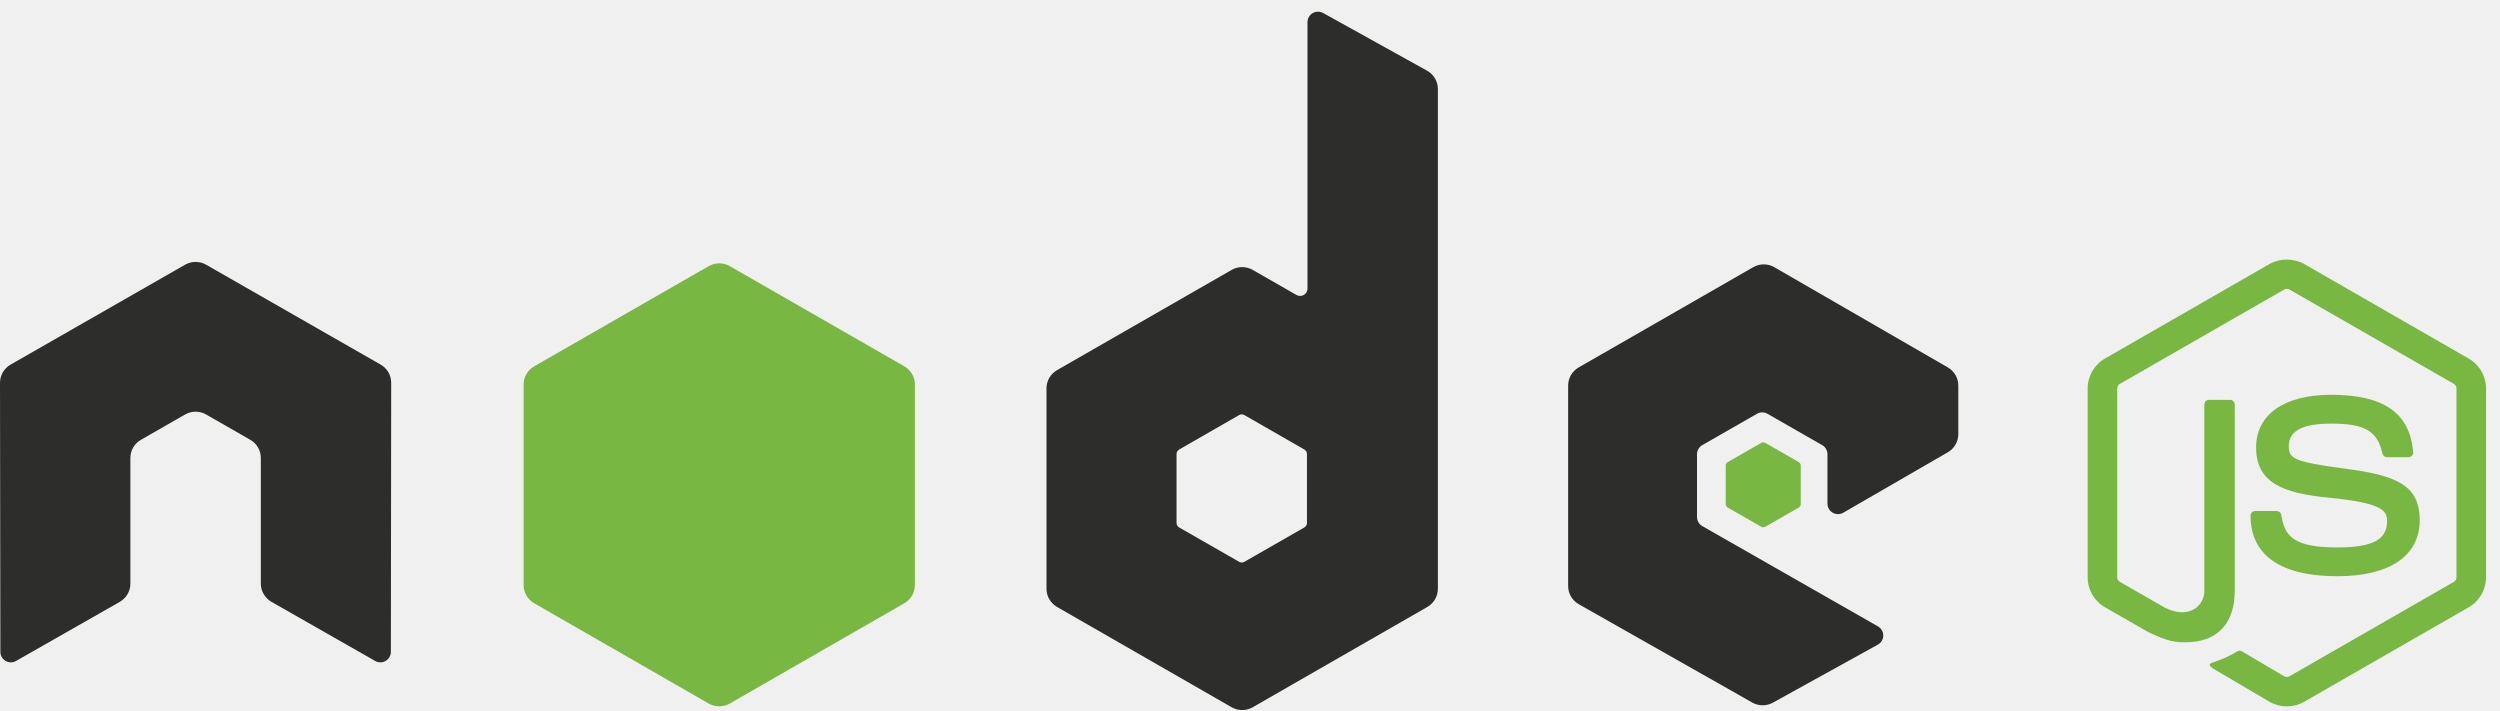
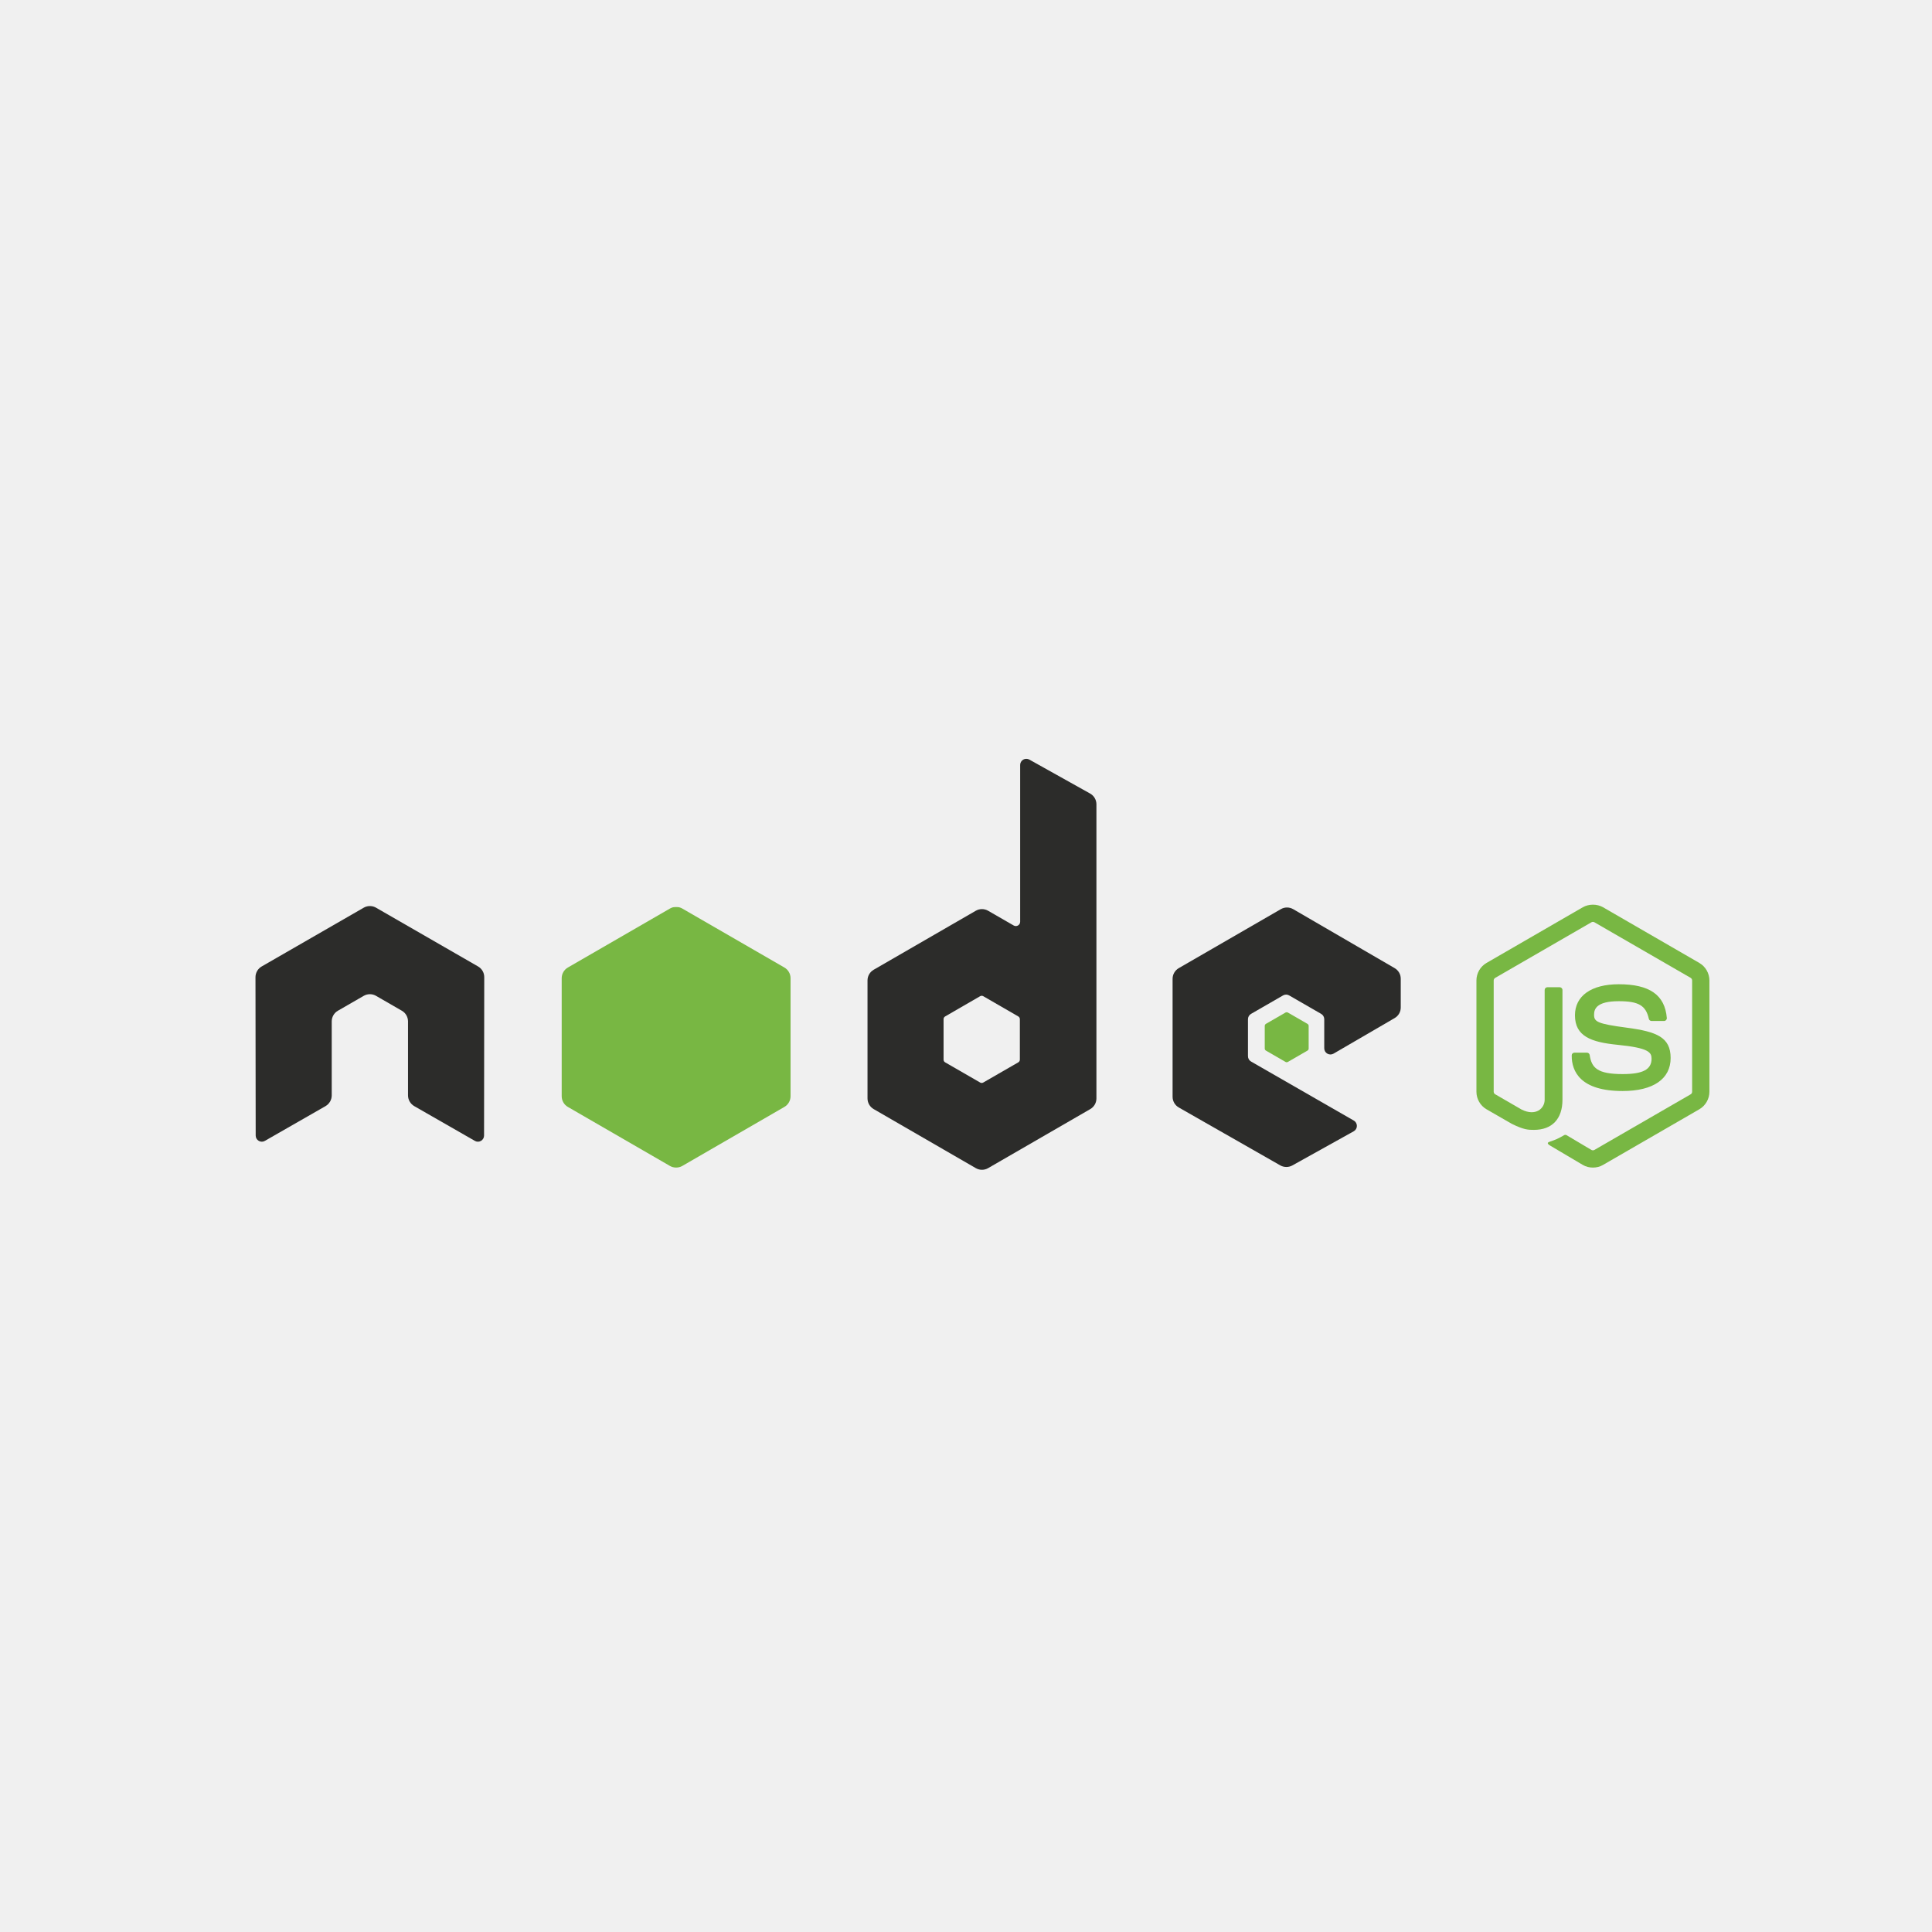
- <svg xmlns="http://www.w3.org/2000/svg" width="169px" height="48px" viewBox="0 0 169 48" version="1.1">
-   <defs />
+ <svg xmlns="http://www.w3.org/2000/svg" xmlns:xlink="http://www.w3.org/1999/xlink" width="512px" height="512px" viewBox="0 0 512 512" version="1.1">
+   <defs>
+     <path id="path-1" d="M64.336,18.972 C64.336,17.796 63.716,16.712 62.704,16.128 L35.652,0.548 C35.196,0.28 34.68,0.14 34.164,0.116 L33.884,0.116 C33.368,0.14 32.856,0.28 32.392,0.548 L5.34,16.128 C4.332,16.712 3.704,17.796 3.704,18.972 L3.76,60.928 C3.76,61.512 4.064,62.056 4.576,62.34 C5.08,62.64 5.7,62.64 6.2,62.34 L22.28,53.128 C23.292,52.524 23.912,51.456 23.912,50.292 L23.912,30.688 C23.912,29.52 24.532,28.436 25.544,27.856 L32.392,23.908 C32.9,23.616 33.456,23.472 34.028,23.472 C34.584,23.472 35.156,23.616 35.652,23.908 L42.496,27.856 C43.508,28.436 44.128,29.52 44.128,30.688 L44.128,50.292 C44.128,51.456 44.756,52.528 45.768,53.128 L61.84,62.34 C62.344,62.64 62.972,62.64 63.472,62.34 C63.968,62.056 64.284,61.512 64.284,60.928 L64.336,18.972 L64.336,18.972 Z" />
+     <path d="M42.272,80.82 C42.272,81.108 42.116,81.38 41.864,81.528 L32.572,86.884 C32.32,87.032 32.008,87.032 31.756,86.884 L22.464,81.528 C22.208,81.38 22.056,81.108 22.056,80.82 L22.056,70.08 C22.056,69.788 22.208,69.52 22.464,69.372 L31.752,64 C32.008,63.856 32.32,63.856 32.572,64 L41.864,69.372 C42.116,69.52 42.272,69.788 42.272,70.08 L42.272,80.82 L42.272,80.82 Z M44.78,1.296 C44.276,1.016 43.656,1.02 43.16,1.312 C42.66,1.608 42.352,2.144 42.352,2.724 L42.352,44.272 C42.352,44.68 42.136,45.06 41.78,45.264 C41.428,45.468 40.992,45.468 40.636,45.264 L33.86,41.36 C32.852,40.776 31.608,40.776 30.596,41.36 L3.536,56.992 C2.524,57.576 1.9,58.656 1.9,59.824 L1.9,91.092 C1.9,92.264 2.524,93.34 3.536,93.924 L30.596,109.568 C31.604,110.152 32.852,110.152 33.864,109.568 L60.928,93.924 C61.94,93.34 62.564,92.264 62.564,91.092 L62.564,13.148 C62.564,11.96 61.92,10.868 60.884,10.292 L44.78,1.296 L44.78,1.296 Z" id="path-3" />
+     <path id="path-5" d="M61.6,29.8 C62.604,29.216 63.224,28.136 63.224,26.972 L63.224,19.392 C63.224,18.228 62.604,17.152 61.596,16.564 L34.712,0.94 C33.696,0.352 32.448,0.348 31.436,0.936 L4.384,16.568 C3.372,17.152 2.748,18.232 2.748,19.4 L2.748,50.66 C2.748,51.836 3.38,52.92 4.4,53.5 L31.284,68.836 C32.276,69.4 33.492,69.404 34.488,68.852 L50.748,59.804 C51.264,59.52 51.588,58.976 51.588,58.388 C51.592,57.796 51.28,57.252 50.768,56.96 L23.548,41.32 C23.036,41.028 22.724,40.488 22.724,39.9 L22.724,30.104 C22.724,29.52 23.036,28.976 23.54,28.688 L32.016,23.8 C32.52,23.504 33.14,23.504 33.644,23.8 L42.124,28.688 C42.628,28.976 42.94,29.52 42.94,30.104 L42.94,37.812 C42.94,38.396 43.252,38.94 43.76,39.228 C44.268,39.524 44.888,39.52 45.396,39.228 L61.6,29.8 L61.6,29.8 Z" />
+     <path id="path-7" d="M29.544,0.772 C30.556,0.188 31.8,0.188 32.812,0.772 L59.868,16.4 C60.88,16.984 61.504,18.064 61.504,19.232 L61.504,50.516 C61.504,51.684 60.88,52.76 59.868,53.348 L32.812,68.988 C31.8,69.572 30.556,69.572 29.544,68.988 L2.492,53.348 C1.48,52.76 0.856,51.684 0.856,50.516 L0.856,19.232 C0.856,18.064 1.48,16.984 2.492,16.4 L29.544,0.772 L29.544,0.772 Z" />
+     <path id="path-9" d="M34.136,73.432 C33.204,73.432 32.276,73.192 31.46,72.716 L22.94,67.672 C21.668,66.96 22.288,66.708 22.708,66.56 C24.408,65.972 24.752,65.836 26.56,64.808 C26.752,64.704 27,64.74 27.196,64.856 L33.74,68.744 C33.976,68.88 34.312,68.88 34.532,68.744 L60.044,54.004 C60.284,53.868 60.432,53.596 60.432,53.316 L60.432,23.844 C60.432,23.556 60.284,23.288 60.04,23.14 L34.536,8.412 C34.3,8.272 33.984,8.272 33.748,8.412 L8.248,23.144 C8,23.288 7.844,23.564 7.844,23.844 L7.844,53.316 C7.844,53.596 8,53.864 8.248,53.996 L15.236,58.04 C19.028,59.936 21.352,57.7 21.352,55.456 L21.352,26.356 C21.352,25.948 21.684,25.624 22.092,25.624 L25.328,25.624 C25.732,25.624 26.068,25.948 26.068,26.356 L26.068,55.456 C26.068,60.524 23.312,63.428 18.512,63.428 C17.036,63.428 15.876,63.428 12.636,61.828 L5.944,57.972 C4.292,57.016 3.268,55.228 3.268,53.316 L3.268,23.844 C3.268,21.928 4.292,20.14 5.944,19.188 L31.46,4.432 C33.076,3.52 35.22,3.52 36.82,4.432 L62.336,19.188 C63.988,20.144 65.012,21.928 65.012,23.844 L65.012,53.316 C65.012,55.228 63.988,57.012 62.336,57.972 L36.82,72.716 C36.004,73.192 35.08,73.432 34.136,73.432 L34.136,73.432 Z" />
+     <path id="path-11" d="M14.016,29.132 C2.852,29.132 0.512,24 0.512,19.7 C0.512,19.288 0.84,18.964 1.248,18.964 L4.548,18.964 C4.92,18.964 5.224,19.228 5.284,19.588 C5.78,22.948 7.264,24.644 14.016,24.644 C19.392,24.644 21.68,23.428 21.68,20.572 C21.68,18.928 21.032,17.708 12.68,16.888 C5.696,16.196 1.38,14.652 1.38,9.064 C1.38,3.908 5.72,0.836 12.992,0.836 C21.168,0.836 25.212,3.676 25.724,9.772 C25.744,9.98 25.668,10.18 25.532,10.336 C25.388,10.484 25.196,10.572 24.992,10.572 L21.676,10.572 C21.336,10.572 21.032,10.328 20.96,9.996 C20.168,6.46 18.236,5.328 12.992,5.328 C7.124,5.328 6.444,7.376 6.444,8.908 C6.444,10.768 7.248,11.308 15.172,12.356 C23.012,13.396 26.736,14.864 26.736,20.376 C26.736,25.944 22.104,29.132 14.016,29.132 L14.016,29.132 Z" />
+     <path id="path-13" d="M8.672,0.336 C8.868,0.224 9.108,0.224 9.3,0.336 L14.492,3.332 C14.688,3.448 14.808,3.652 14.808,3.876 L14.808,9.88 C14.808,10.104 14.688,10.312 14.492,10.42 L9.3,13.42 C9.108,13.532 8.868,13.532 8.672,13.42 L3.484,10.42 C3.292,10.312 3.172,10.104 3.172,9.88 L3.172,3.876 C3.172,3.652 3.292,3.448 3.484,3.332 L8.672,0.336 L8.672,0.336 Z" />
+   </defs>
  <g id="Page-1" stroke="none" stroke-width="1" fill="none" fill-rule="evenodd">
-     <g id="nodejs-light">
-       <g id="Group-4" fill="#2D2E2B">
-         <path d="M26.445,25.88 C26.445,25.369 26.176,24.901 25.733,24.648 L13.935,17.895 C13.736,17.778 13.511,17.717 13.285,17.707 L13.163,17.707 C12.938,17.717 12.715,17.778 12.512,17.895 L0.713,24.648 C0.273,24.901 0,25.369 0,25.88 L0.026,44.065 C0.026,44.318 0.158,44.553 0.381,44.678 C0.601,44.808 0.871,44.808 1.089,44.678 L8.102,40.683 C8.545,40.422 8.814,39.96 8.814,39.454 L8.814,30.957 C8.814,30.451 9.085,29.982 9.526,29.731 L12.512,28.02 C12.734,27.893 12.978,27.83 13.226,27.83 C13.469,27.83 13.719,27.893 13.935,28.02 L16.92,29.731 C17.362,29.982 17.632,30.451 17.632,30.957 L17.632,39.454 C17.632,39.96 17.906,40.424 18.347,40.683 L25.356,44.678 C25.576,44.808 25.85,44.808 26.069,44.678 C26.286,44.553 26.423,44.318 26.423,44.065 L26.445,25.88" id="Fill-1" />
-         <path d="M88.351,35.349 C88.351,35.475 88.283,35.592 88.173,35.656 L84.12,37.978 C84.011,38.041 83.874,38.041 83.765,37.978 L79.712,35.656 C79.601,35.592 79.534,35.475 79.534,35.349 L79.534,30.695 C79.534,30.568 79.601,30.451 79.712,30.387 L83.764,28.059 C83.874,27.995 84.011,27.995 84.12,28.059 L88.173,30.387 C88.283,30.451 88.351,30.568 88.351,30.695 L88.351,35.349 L88.351,35.349 Z M89.446,0.88 C89.225,0.759 88.956,0.76 88.738,0.888 C88.52,1.016 88.386,1.248 88.386,1.499 L88.386,19.509 C88.386,19.686 88.291,19.85 88.137,19.939 C87.983,20.027 87.793,20.027 87.639,19.939 L84.683,18.246 C84.242,17.992 83.7,17.993 83.259,18.246 L71.456,25.021 C71.015,25.274 70.743,25.742 70.743,26.248 L70.743,39.801 C70.743,40.309 71.015,40.776 71.456,41.03 L83.258,47.81 C83.699,48.063 84.242,48.063 84.684,47.81 L96.489,41.03 C96.93,40.776 97.201,40.309 97.201,39.801 L97.201,6.017 C97.201,5.503 96.921,5.03 96.47,4.778 L89.446,0.88 L89.446,0.88 Z" id="Fill-3" />
+     <g id="green">
+       <g id="Group-6" transform="translate(64, 240)">
+         <mask id="mask-2" fill="white">
+           <use xlink:href="#path-1" />
+         </mask>
+         <g id="Clip-5" />
+         <path d="M3.44,-0.16 L64.4,-0.16 L64.4,62.72 L3.44,62.72 L3.44,-0.16 Z" id="Fill-4" fill="#2C2C2A" mask="url(#mask-2)" />
      </g>
-       <path d="M131.674,30.572 C132.113,30.319 132.382,29.852 132.382,29.347 L132.382,26.062 C132.382,25.558 132.113,25.09 131.673,24.837 L119.946,18.064 C119.504,17.809 118.96,17.808 118.517,18.062 L106.718,24.838 C106.278,25.091 106.006,25.559 106.006,26.065 L106.006,39.614 C106.006,40.124 106.281,40.594 106.726,40.846 L118.452,47.492 C118.884,47.737 119.414,47.739 119.849,47.499 L126.941,43.578 C127.167,43.454 127.307,43.219 127.308,42.964 C127.31,42.708 127.172,42.472 126.95,42.344 L115.077,35.565 C114.854,35.439 114.718,35.205 114.718,34.951 L114.718,30.704 C114.718,30.451 114.854,30.216 115.075,30.09 L118.771,27.972 C118.99,27.845 119.262,27.845 119.481,27.972 L123.179,30.09 C123.4,30.216 123.536,30.451 123.536,30.704 L123.536,34.045 C123.536,34.299 123.672,34.534 123.893,34.66 C124.114,34.787 124.386,34.786 124.606,34.659 L131.674,30.572" id="Fill-5" fill="#2D2E2B" />
-       <path d="M47.908,17.991 C48.349,17.737 48.892,17.737 49.333,17.991 L61.134,24.764 C61.575,25.017 61.847,25.485 61.847,25.992 L61.847,39.551 C61.847,40.057 61.575,40.525 61.134,40.778 L49.333,47.559 C48.892,47.812 48.349,47.812 47.907,47.559 L36.108,40.778 C35.667,40.525 35.396,40.057 35.396,39.551 L35.396,25.992 C35.396,25.485 35.667,25.017 36.109,24.764 L47.908,17.991" id="Fill-6" fill="#78B742" />
-       <path d="M154.588,47.752 C154.181,47.752 153.777,47.646 153.421,47.441 L149.705,45.255 C149.151,44.946 149.421,44.837 149.604,44.773 C150.345,44.518 150.494,44.458 151.284,44.013 C151.367,43.967 151.475,43.984 151.561,44.034 L154.414,45.72 C154.519,45.777 154.664,45.777 154.76,45.72 L165.888,39.331 C165.992,39.272 166.058,39.154 166.058,39.032 L166.058,26.257 C166.058,26.133 165.992,26.015 165.886,25.952 L154.762,19.569 C154.659,19.509 154.522,19.509 154.418,19.569 L143.297,25.954 C143.189,26.015 143.121,26.136 143.121,26.257 L143.121,39.032 C143.121,39.154 143.189,39.269 143.296,39.327 L146.345,41.079 C147.999,41.901 149.012,40.933 149.012,39.96 L149.012,27.347 C149.012,27.169 149.156,27.029 149.335,27.029 L150.747,27.029 C150.923,27.029 151.069,27.169 151.069,27.347 L151.069,39.96 C151.069,42.155 149.867,43.415 147.774,43.415 C147.13,43.415 146.624,43.415 145.21,42.722 L142.292,41.05 C141.571,40.636 141.126,39.861 141.126,39.032 L141.126,26.257 C141.126,25.428 141.571,24.652 142.292,24.24 L153.421,17.844 C154.125,17.448 155.061,17.448 155.759,17.844 L166.887,24.24 C167.608,24.654 168.055,25.428 168.055,26.257 L168.055,39.032 C168.055,39.861 167.608,40.633 166.887,41.05 L155.759,47.441 C155.403,47.646 155,47.752 154.588,47.752" id="Fill-7" fill="#78B742" />
-       <path d="M158.025,38.952 C153.155,38.952 152.135,36.728 152.135,34.863 C152.135,34.685 152.279,34.544 152.457,34.544 L153.896,34.544 C154.057,34.544 154.19,34.659 154.216,34.815 C154.432,36.272 155.081,37.007 158.025,37.007 C160.369,37.007 161.367,36.48 161.367,35.242 C161.367,34.529 161.084,34 157.441,33.645 C154.396,33.346 152.513,32.677 152.513,30.253 C152.513,28.02 154.406,26.688 157.579,26.688 C161.144,26.688 162.908,27.919 163.131,30.56 C163.14,30.65 163.108,30.738 163.047,30.806 C162.985,30.87 162.9,30.908 162.811,30.908 L161.366,30.908 C161.217,30.908 161.084,30.802 161.054,30.658 C160.708,29.125 159.865,28.635 157.579,28.635 C155.019,28.635 154.722,29.522 154.722,30.186 C154.722,30.992 155.073,31.226 158.529,31.681 C161.948,32.131 163.573,32.767 163.573,35.158 C163.573,37.57 161.551,38.952 158.025,38.952" id="Fill-8" fill="#78B742" />
-       <path d="M119.057,29.938 C119.143,29.889 119.247,29.889 119.331,29.938 L121.596,31.238 C121.68,31.287 121.732,31.376 121.732,31.473 L121.732,34.074 C121.732,34.171 121.68,34.262 121.596,34.311 L119.331,35.609 C119.247,35.658 119.143,35.658 119.057,35.609 L116.795,34.311 C116.71,34.262 116.658,34.171 116.658,34.074 L116.658,31.473 C116.658,31.376 116.71,31.287 116.795,31.238 L119.057,29.938" id="Fill-9" fill="#78B742" />
+       <g id="Group-9" transform="translate(228, 200)">
+         <mask id="mask-4" fill="white">
+           <use xlink:href="#path-3" />
+         </mask>
+         <g id="Clip-8" />
+         <path d="M1.68,0.96 L62.64,0.96 L62.64,110.4 L1.68,110.4 L1.68,0.96 Z" id="Fill-7" fill="#2C2C2A" mask="url(#mask-4)" />
+       </g>
+       <g id="Group-12" transform="translate(308, 240)">
+         <mask id="mask-6" fill="white">
+           <use xlink:href="#path-5" />
+         </mask>
+         <g id="Clip-11" />
+         <path d="M2.32,0.32 L63.28,0.32 L63.28,69.44 L2.32,69.44 L2.32,0.32 Z" id="Fill-10" fill="#2C2C2A" mask="url(#mask-6)" />
+       </g>
+       <g id="Group-15" transform="translate(148, 240)">
+         <mask id="mask-8" fill="white">
+           <use xlink:href="#path-7" />
+         </mask>
+         <g id="Clip-14" />
+         <path d="M0.56,0.32 L61.52,0.32 L61.52,69.44 L0.56,69.44 L0.56,0.32 Z" id="Fill-13" fill="#78B743" mask="url(#mask-8)" />
+       </g>
+       <g id="Group-18" transform="translate(388, 236)">
+         <mask id="mask-10" fill="white">
+           <use xlink:href="#path-9" />
+         </mask>
+         <g id="Clip-17" />
+         <path d="M2.96,3.36 L65.36,3.36 L65.36,73.44 L2.96,73.44 L2.96,3.36 Z" id="Fill-16" fill="#78B743" mask="url(#mask-10)" />
+       </g>
+       <g id="Group-21" transform="translate(416, 260)">
+         <mask id="mask-12" fill="white">
+           <use xlink:href="#path-11" />
+         </mask>
+         <g id="Clip-20" />
+         <path d="M0.4,0.48 L26.8,0.48 L26.8,29.28 L0.4,29.28 L0.4,0.48 Z" id="Fill-19" fill="#78B743" mask="url(#mask-12)" />
+       </g>
+       <g id="Group-24" transform="translate(332, 268)">
+         <mask id="mask-14" fill="white">
+           <use xlink:href="#path-13" />
+         </mask>
+         <g id="Clip-23" />
+         <path d="M2.8,0.16 L15.28,0.16 L15.28,13.6 L2.8,13.6 L2.8,0.16 Z" id="Fill-22" fill="#78B743" mask="url(#mask-14)" />
+       </g>
    </g>
  </g>
</svg>
